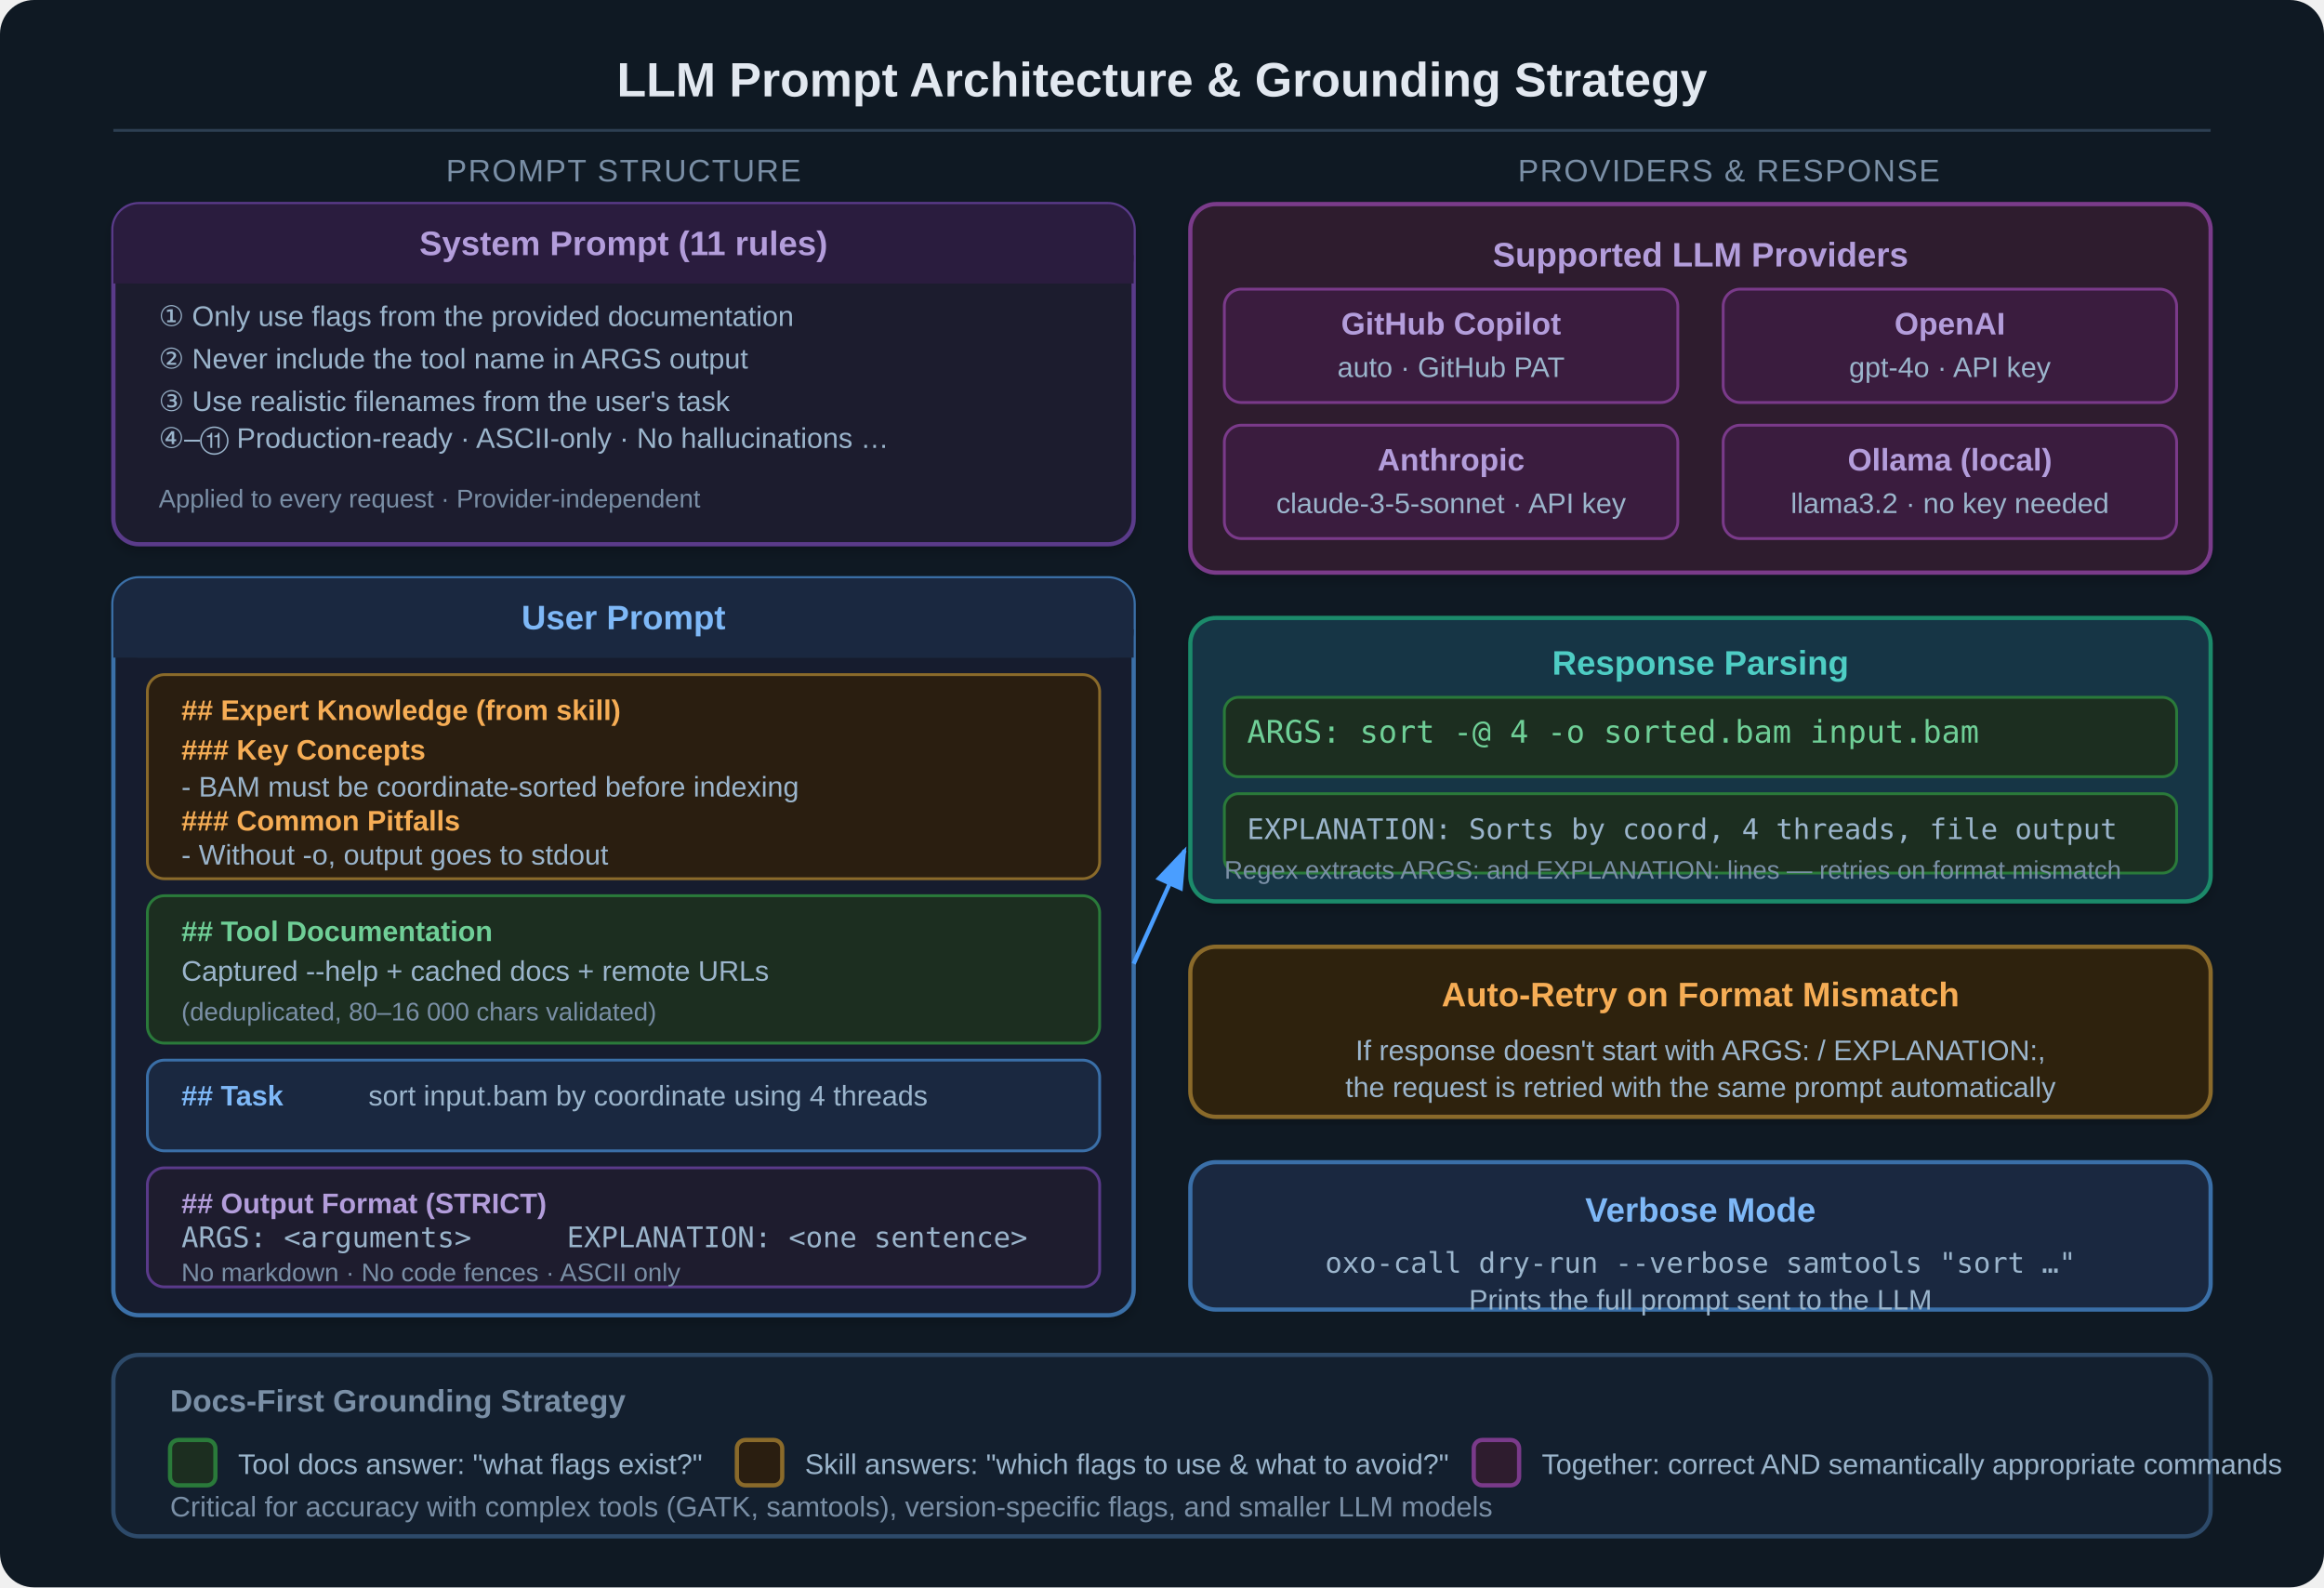
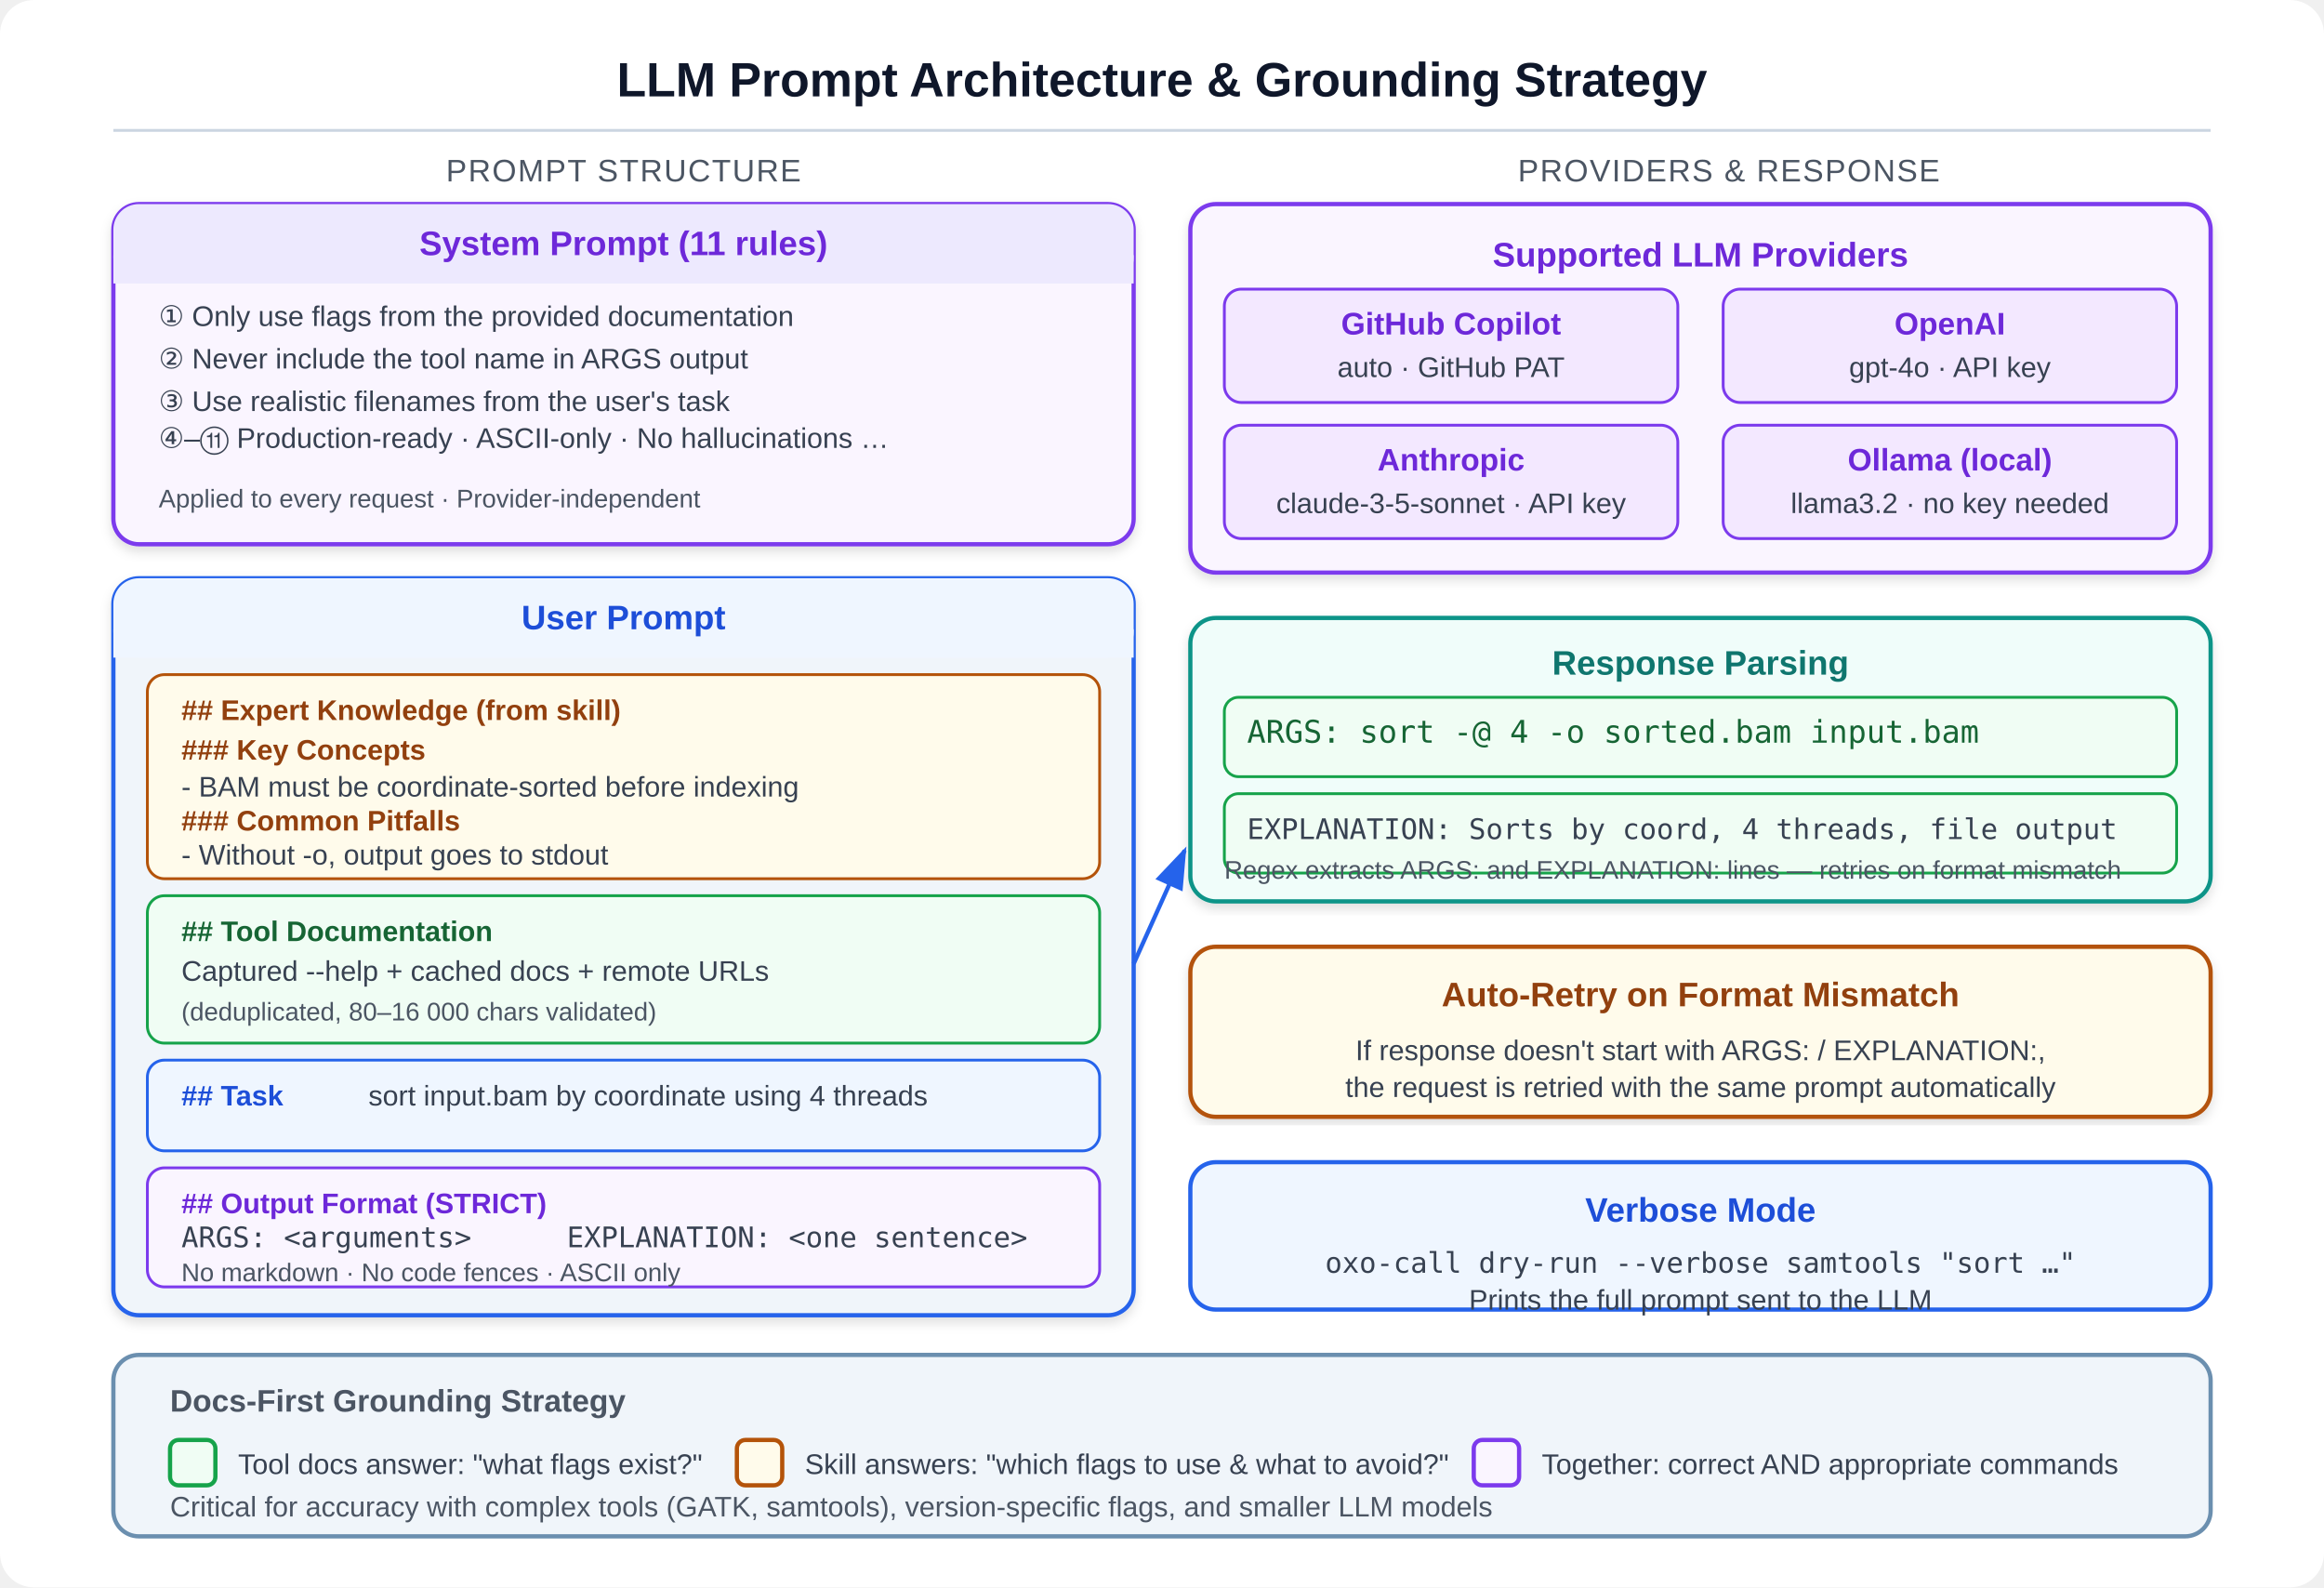
<svg xmlns="http://www.w3.org/2000/svg" viewBox="0 0 820 560" font-family="'Segoe UI', 'Liberation Sans', Arial, sans-serif">
  <defs>
    <marker id="arr" markerWidth="10" markerHeight="7" refX="9" refY="3.5" orient="auto">
-       <polygon points="0 0, 10 3.5, 0 7" fill="#4a9eff" />
+       <polygon points="0 0, 10 3.5, 0 7" fill="#2563eb" />
    </marker>
    <filter id="shadow" x="-5%" y="-5%" width="110%" height="110%">
-       <feDropShadow dx="0" dy="2" stdDeviation="2" flood-color="#00000030" />
+       <feDropShadow dx="0" dy="2" stdDeviation="2" flood-color="#00000020" />
    </filter>
  </defs>
-   <rect width="820" height="560" fill="#0f1923" rx="12" />
-   <text x="410" y="34" text-anchor="middle" fill="#e2e8f0" font-size="17" font-weight="700">LLM Prompt Architecture &amp; Grounding Strategy</text>
-   <line x1="40" y1="46" x2="780" y2="46" stroke="#2d3f52" stroke-width="1" />
-   <text x="220" y="64" text-anchor="middle" fill="#7a8fa6" font-size="11" letter-spacing="0.5">PROMPT STRUCTURE</text>
-   <rect x="40" y="72" width="360" height="120" rx="9" fill="#1e1c2e" stroke="#5a3a8a" stroke-width="1.5" filter="url(#shadow)" />
-   <rect x="40" y="72" width="360" height="28" rx="9" fill="#2a1c3e" />
-   <rect x="40" y="90" width="360" height="10" rx="0" fill="#2a1c3e" />
-   <text x="220" y="90" text-anchor="middle" fill="#b39ddb" font-size="12" font-weight="700">System Prompt  (11 rules)</text>
-   <text x="56" y="115" fill="#9bb5cc" font-size="10">① Only use flags from the provided documentation</text>
-   <text x="56" y="130" fill="#9bb5cc" font-size="10">② Never include the tool name in ARGS output</text>
-   <text x="56" y="145" fill="#9bb5cc" font-size="10">③ Use realistic filenames from the user's task</text>
-   <text x="56" y="158" fill="#9bb5cc" font-size="10">④–⑪ Production-ready · ASCII-only · No hallucinations …</text>
-   <text x="56" y="179" fill="#7a8fa6" font-size="9">Applied to every request · Provider-independent</text>
-   <rect x="40" y="204" width="360" height="260" rx="9" fill="#131f2e" stroke="#3a6fa8" stroke-width="1.5" filter="url(#shadow)" />
-   <rect x="40" y="204" width="360" height="28" rx="9" fill="#1a2840" />
-   <rect x="40" y="222" width="360" height="10" rx="0" fill="#1a2840" />
-   <text x="220" y="222" text-anchor="middle" fill="#7eb8f7" font-size="12" font-weight="700">User Prompt</text>
-   <rect x="52" y="238" width="336" height="72" rx="6" fill="#2a1e10" stroke="#8a6a2a" stroke-width="1" />
-   <text x="64" y="254" fill="#f6ad55" font-size="10" font-weight="700">## Expert Knowledge (from skill)</text>
-   <text x="64" y="268" fill="#f6ad55" font-size="10" font-weight="600">### Key Concepts</text>
-   <text x="64" y="281" fill="#9bb5cc" font-size="10">- BAM must be coordinate-sorted before indexing</text>
-   <text x="64" y="293" fill="#f6ad55" font-size="10" font-weight="600">### Common Pitfalls</text>
-   <text x="64" y="305" fill="#9bb5cc" font-size="10">- Without -o, output goes to stdout</text>
-   <rect x="52" y="316" width="336" height="52" rx="6" fill="#1c2e20" stroke="#2a7a3a" stroke-width="1" />
-   <text x="64" y="332" fill="#6fcf97" font-size="10" font-weight="700">## Tool Documentation</text>
-   <text x="64" y="346" fill="#9bb5cc" font-size="10">Captured --help + cached docs + remote URLs</text>
-   <text x="64" y="360" fill="#7a8fa6" font-size="9">(deduplicated, 80–16 000 chars validated)</text>
-   <rect x="52" y="374" width="336" height="32" rx="6" fill="#1a2840" stroke="#3a6fa8" stroke-width="1" />
-   <text x="64" y="390" fill="#7eb8f7" font-size="10" font-weight="700">## Task</text>
-   <text x="130" y="390" fill="#9bb5cc" font-size="10">sort input.bam by coordinate using 4 threads</text>
-   <rect x="52" y="412" width="336" height="42" rx="6" fill="#1e1c2e" stroke="#5a3a8a" stroke-width="1" />
-   <text x="64" y="428" fill="#b39ddb" font-size="10" font-weight="700">## Output Format  (STRICT)</text>
-   <text x="64" y="440" fill="#9bb5cc" font-size="10" font-family="monospace">ARGS: &lt;arguments&gt;</text>
-   <text x="200" y="440" fill="#9bb5cc" font-size="10" font-family="monospace">EXPLANATION: &lt;one sentence&gt;</text>
-   <text x="64" y="452" fill="#7a8fa6" font-size="9">No markdown · No code fences · ASCII only</text>
-   <text x="610" y="64" text-anchor="middle" fill="#7a8fa6" font-size="11" letter-spacing="0.5">PROVIDERS &amp; RESPONSE</text>
-   <rect x="420" y="72" width="360" height="130" rx="9" fill="#2e1c2e" stroke="#7a3a8a" stroke-width="1.5" filter="url(#shadow)" />
-   <text x="600" y="94" text-anchor="middle" fill="#b39ddb" font-size="12" font-weight="700">Supported LLM Providers</text>
-   <rect x="432" y="102" width="160" height="40" rx="6" fill="#3a1c3e" stroke="#7a3a8a" stroke-width="1" />
-   <text x="512" y="118" text-anchor="middle" fill="#b39ddb" font-size="11" font-weight="700">GitHub Copilot</text>
-   <text x="512" y="133" text-anchor="middle" fill="#9bb5cc" font-size="10">auto · GitHub PAT</text>
-   <rect x="608" y="102" width="160" height="40" rx="6" fill="#3a1c3e" stroke="#7a3a8a" stroke-width="1" />
-   <text x="688" y="118" text-anchor="middle" fill="#b39ddb" font-size="11" font-weight="700">OpenAI</text>
-   <text x="688" y="133" text-anchor="middle" fill="#9bb5cc" font-size="10">gpt-4o · API key</text>
-   <rect x="432" y="150" width="160" height="40" rx="6" fill="#3a1c3e" stroke="#7a3a8a" stroke-width="1" />
-   <text x="512" y="166" text-anchor="middle" fill="#b39ddb" font-size="11" font-weight="700">Anthropic</text>
-   <text x="512" y="181" text-anchor="middle" fill="#9bb5cc" font-size="10">claude-3-5-sonnet · API key</text>
-   <rect x="608" y="150" width="160" height="40" rx="6" fill="#3a1c3e" stroke="#7a3a8a" stroke-width="1" />
-   <text x="688" y="166" text-anchor="middle" fill="#b39ddb" font-size="11" font-weight="700">Ollama (local)</text>
-   <text x="688" y="181" text-anchor="middle" fill="#9bb5cc" font-size="10">llama3.2 · no key needed</text>
-   <rect x="420" y="218" width="360" height="100" rx="9" fill="#163545" stroke="#1a8a6a" stroke-width="1.5" filter="url(#shadow)" />
-   <text x="600" y="238" text-anchor="middle" fill="#4ecdc4" font-size="12" font-weight="700">Response Parsing</text>
-   <rect x="432" y="246" width="336" height="28" rx="5" fill="#1c2e20" stroke="#2a7a3a" stroke-width="1" />
-   <text x="440" y="262" fill="#6fcf97" font-size="11" font-family="monospace">ARGS: sort -@ 4 -o sorted.bam input.bam</text>
-   <rect x="432" y="280" width="336" height="28" rx="5" fill="#1c2e20" stroke="#2a7a3a" stroke-width="1" />
-   <text x="440" y="296" fill="#9bb5cc" font-size="10" font-family="monospace">EXPLANATION: Sorts by coord, 4 threads, file output</text>
-   <text x="432" y="310" fill="#7a8fa6" font-size="9">Regex extracts ARGS: and EXPLANATION: lines — retries on format mismatch</text>
-   <rect x="420" y="334" width="360" height="60" rx="9" fill="#2e2010" stroke="#8a6a2a" stroke-width="1.5" filter="url(#shadow)" />
-   <text x="600" y="355" text-anchor="middle" fill="#f6ad55" font-size="12" font-weight="700">Auto-Retry on Format Mismatch</text>
-   <text x="600" y="374" text-anchor="middle" fill="#9bb5cc" font-size="10">If response doesn't start with ARGS: / EXPLANATION:,</text>
-   <text x="600" y="387" text-anchor="middle" fill="#9bb5cc" font-size="10">the request is retried with the same prompt automatically</text>
-   <rect x="420" y="410" width="360" height="52" rx="9" fill="#1a2840" stroke="#3a6fa8" stroke-width="1.5" />
-   <text x="600" y="431" text-anchor="middle" fill="#7eb8f7" font-size="12" font-weight="700">Verbose Mode</text>
-   <text x="600" y="449" text-anchor="middle" fill="#9bb5cc" font-size="10" font-family="monospace">oxo-call dry-run --verbose samtools "sort …"</text>
-   <text x="600" y="462" text-anchor="middle" fill="#9bb5cc" font-size="10">Prints the full prompt sent to the LLM</text>
-   <line x1="400" y1="340" x2="418" y2="300" stroke="#4a9eff" stroke-width="1.5" marker-end="url(#arr)" />
-   <rect x="40" y="478" width="740" height="64" rx="9" fill="#131f2e" stroke="#2d4a6a" stroke-width="1.5" />
-   <text x="60" y="498" fill="#7a8fa6" font-size="11" font-weight="700">Docs-First Grounding Strategy</text>
-   <rect x="60" y="508" width="16" height="16" rx="3" fill="#1c2e20" stroke="#2a7a3a" stroke-width="1.5" />
-   <text x="84" y="520" fill="#9bb5cc" font-size="10">Tool docs answer: "what flags exist?"</text>
-   <rect x="260" y="508" width="16" height="16" rx="3" fill="#2a1e10" stroke="#8a6a2a" stroke-width="1.5" />
-   <text x="284" y="520" fill="#9bb5cc" font-size="10">Skill answers: "which flags to use &amp; what to avoid?"</text>
-   <rect x="520" y="508" width="16" height="16" rx="3" fill="#2e1c2e" stroke="#7a3a8a" stroke-width="1.5" />
-   <text x="544" y="520" fill="#9bb5cc" font-size="10">Together: correct AND semantically appropriate commands</text>
-   <text x="60" y="535" fill="#7a8fa6" font-size="10">Critical for accuracy with complex tools (GATK, samtools), version-specific flags, and smaller LLM models</text>
+   <rect width="820" height="560" fill="#ffffff" rx="12" />
+   <text x="410" y="34" text-anchor="middle" fill="#0f172a" font-size="17" font-weight="700">LLM Prompt Architecture &amp; Grounding Strategy</text>
+   <line x1="40" y1="46" x2="780" y2="46" stroke="#cbd5e1" stroke-width="1" />
+   <text x="220" y="64" text-anchor="middle" fill="#4b5563" font-size="11" letter-spacing="0.5">PROMPT STRUCTURE</text>
+   <rect x="40" y="72" width="360" height="120" rx="9" fill="#faf5ff" stroke="#7c3aed" stroke-width="1.5" filter="url(#shadow)" />
+   <rect x="40" y="72" width="360" height="28" rx="9" fill="#ede9fe" />
+   <rect x="40" y="90" width="360" height="10" rx="0" fill="#ede9fe" />
+   <text x="220" y="90" text-anchor="middle" fill="#6d28d9" font-size="12" font-weight="700">System Prompt  (11 rules)</text>
+   <text x="56" y="115" fill="#374151" font-size="10">① Only use flags from the provided documentation</text>
+   <text x="56" y="130" fill="#374151" font-size="10">② Never include the tool name in ARGS output</text>
+   <text x="56" y="145" fill="#374151" font-size="10">③ Use realistic filenames from the user's task</text>
+   <text x="56" y="158" fill="#374151" font-size="10">④–⑪ Production-ready · ASCII-only · No hallucinations …</text>
+   <text x="56" y="179" fill="#4b5563" font-size="9">Applied to every request · Provider-independent</text>
+   <rect x="40" y="204" width="360" height="260" rx="9" fill="#f0f5fa" stroke="#2563eb" stroke-width="1.5" filter="url(#shadow)" />
+   <rect x="40" y="204" width="360" height="28" rx="9" fill="#eff6ff" />
+   <rect x="40" y="222" width="360" height="10" rx="0" fill="#eff6ff" />
+   <text x="220" y="222" text-anchor="middle" fill="#1d4ed8" font-size="12" font-weight="700">User Prompt</text>
+   <rect x="52" y="238" width="336" height="72" rx="6" fill="#fffbeb" stroke="#b45309" stroke-width="1" />
+   <text x="64" y="254" fill="#92400e" font-size="10" font-weight="700">## Expert Knowledge (from skill)</text>
+   <text x="64" y="268" fill="#92400e" font-size="10" font-weight="600">### Key Concepts</text>
+   <text x="64" y="281" fill="#374151" font-size="10">- BAM must be coordinate-sorted before indexing</text>
+   <text x="64" y="293" fill="#92400e" font-size="10" font-weight="600">### Common Pitfalls</text>
+   <text x="64" y="305" fill="#374151" font-size="10">- Without -o, output goes to stdout</text>
+   <rect x="52" y="316" width="336" height="52" rx="6" fill="#f0fdf4" stroke="#16a34a" stroke-width="1" />
+   <text x="64" y="332" fill="#166534" font-size="10" font-weight="700">## Tool Documentation</text>
+   <text x="64" y="346" fill="#374151" font-size="10">Captured --help + cached docs + remote URLs</text>
+   <text x="64" y="360" fill="#4b5563" font-size="9">(deduplicated, 80–16 000 chars validated)</text>
+   <rect x="52" y="374" width="336" height="32" rx="6" fill="#eff6ff" stroke="#2563eb" stroke-width="1" />
+   <text x="64" y="390" fill="#1d4ed8" font-size="10" font-weight="700">## Task</text>
+   <text x="130" y="390" fill="#374151" font-size="10">sort input.bam by coordinate using 4 threads</text>
+   <rect x="52" y="412" width="336" height="42" rx="6" fill="#faf5ff" stroke="#7c3aed" stroke-width="1" />
+   <text x="64" y="428" fill="#6d28d9" font-size="10" font-weight="700">## Output Format  (STRICT)</text>
+   <text x="64" y="440" fill="#374151" font-size="10" font-family="monospace">ARGS: &lt;arguments&gt;</text>
+   <text x="200" y="440" fill="#374151" font-size="10" font-family="monospace">EXPLANATION: &lt;one sentence&gt;</text>
+   <text x="64" y="452" fill="#4b5563" font-size="9">No markdown · No code fences · ASCII only</text>
+   <text x="610" y="64" text-anchor="middle" fill="#4b5563" font-size="11" letter-spacing="0.5">PROVIDERS &amp; RESPONSE</text>
+   <rect x="420" y="72" width="360" height="130" rx="9" fill="#faf5ff" stroke="#7c3aed" stroke-width="1.5" filter="url(#shadow)" />
+   <text x="600" y="94" text-anchor="middle" fill="#6d28d9" font-size="12" font-weight="700">Supported LLM Providers</text>
+   <rect x="432" y="102" width="160" height="40" rx="6" fill="#f3e8ff" stroke="#7c3aed" stroke-width="1" />
+   <text x="512" y="118" text-anchor="middle" fill="#6d28d9" font-size="11" font-weight="700">GitHub Copilot</text>
+   <text x="512" y="133" text-anchor="middle" fill="#374151" font-size="10">auto · GitHub PAT</text>
+   <rect x="608" y="102" width="160" height="40" rx="6" fill="#f3e8ff" stroke="#7c3aed" stroke-width="1" />
+   <text x="688" y="118" text-anchor="middle" fill="#6d28d9" font-size="11" font-weight="700">OpenAI</text>
+   <text x="688" y="133" text-anchor="middle" fill="#374151" font-size="10">gpt-4o · API key</text>
+   <rect x="432" y="150" width="160" height="40" rx="6" fill="#f3e8ff" stroke="#7c3aed" stroke-width="1" />
+   <text x="512" y="166" text-anchor="middle" fill="#6d28d9" font-size="11" font-weight="700">Anthropic</text>
+   <text x="512" y="181" text-anchor="middle" fill="#374151" font-size="10">claude-3-5-sonnet · API key</text>
+   <rect x="608" y="150" width="160" height="40" rx="6" fill="#f3e8ff" stroke="#7c3aed" stroke-width="1" />
+   <text x="688" y="166" text-anchor="middle" fill="#6d28d9" font-size="11" font-weight="700">Ollama (local)</text>
+   <text x="688" y="181" text-anchor="middle" fill="#374151" font-size="10">llama3.2 · no key needed</text>
+   <rect x="420" y="218" width="360" height="100" rx="9" fill="#f0fdfa" stroke="#0d9488" stroke-width="1.5" filter="url(#shadow)" />
+   <text x="600" y="238" text-anchor="middle" fill="#0f766e" font-size="12" font-weight="700">Response Parsing</text>
+   <rect x="432" y="246" width="336" height="28" rx="5" fill="#f0fdf4" stroke="#16a34a" stroke-width="1" />
+   <text x="440" y="262" fill="#166534" font-size="11" font-family="monospace">ARGS: sort -@ 4 -o sorted.bam input.bam</text>
+   <rect x="432" y="280" width="336" height="28" rx="5" fill="#f0fdf4" stroke="#16a34a" stroke-width="1" />
+   <text x="440" y="296" fill="#374151" font-size="10" font-family="monospace">EXPLANATION: Sorts by coord, 4 threads, file output</text>
+   <text x="432" y="310" fill="#4b5563" font-size="9">Regex extracts ARGS: and EXPLANATION: lines — retries on format mismatch</text>
+   <rect x="420" y="334" width="360" height="60" rx="9" fill="#fffbeb" stroke="#b45309" stroke-width="1.5" filter="url(#shadow)" />
+   <text x="600" y="355" text-anchor="middle" fill="#92400e" font-size="12" font-weight="700">Auto-Retry on Format Mismatch</text>
+   <text x="600" y="374" text-anchor="middle" fill="#374151" font-size="10">If response doesn't start with ARGS: / EXPLANATION:,</text>
+   <text x="600" y="387" text-anchor="middle" fill="#374151" font-size="10">the request is retried with the same prompt automatically</text>
+   <rect x="420" y="410" width="360" height="52" rx="9" fill="#eff6ff" stroke="#2563eb" stroke-width="1.5" />
+   <text x="600" y="431" text-anchor="middle" fill="#1d4ed8" font-size="12" font-weight="700">Verbose Mode</text>
+   <text x="600" y="449" text-anchor="middle" fill="#374151" font-size="10" font-family="monospace">oxo-call dry-run --verbose samtools "sort …"</text>
+   <text x="600" y="462" text-anchor="middle" fill="#374151" font-size="10">Prints the full prompt sent to the LLM</text>
+   <line x1="400" y1="340" x2="418" y2="300" stroke="#2563eb" stroke-width="1.5" marker-end="url(#arr)" />
+   <rect x="40" y="478" width="740" height="64" rx="9" fill="#f0f5fa" stroke="#6b8faf" stroke-width="1.5" />
+   <text x="60" y="498" fill="#4b5563" font-size="11" font-weight="700">Docs-First Grounding Strategy</text>
+   <rect x="60" y="508" width="16" height="16" rx="3" fill="#f0fdf4" stroke="#16a34a" stroke-width="1.5" />
+   <text x="84" y="520" fill="#374151" font-size="10">Tool docs answer: "what flags exist?"</text>
+   <rect x="260" y="508" width="16" height="16" rx="3" fill="#fffbeb" stroke="#b45309" stroke-width="1.5" />
+   <text x="284" y="520" fill="#374151" font-size="10">Skill answers: "which flags to use &amp; what to avoid?"</text>
+   <rect x="520" y="508" width="16" height="16" rx="3" fill="#faf5ff" stroke="#7c3aed" stroke-width="1.5" />
+   <text x="544" y="520" fill="#374151" font-size="10">Together: correct AND appropriate commands</text>
+   <text x="60" y="535" fill="#4b5563" font-size="10">Critical for accuracy with complex tools (GATK, samtools), version-specific flags, and smaller LLM models</text>
</svg>
